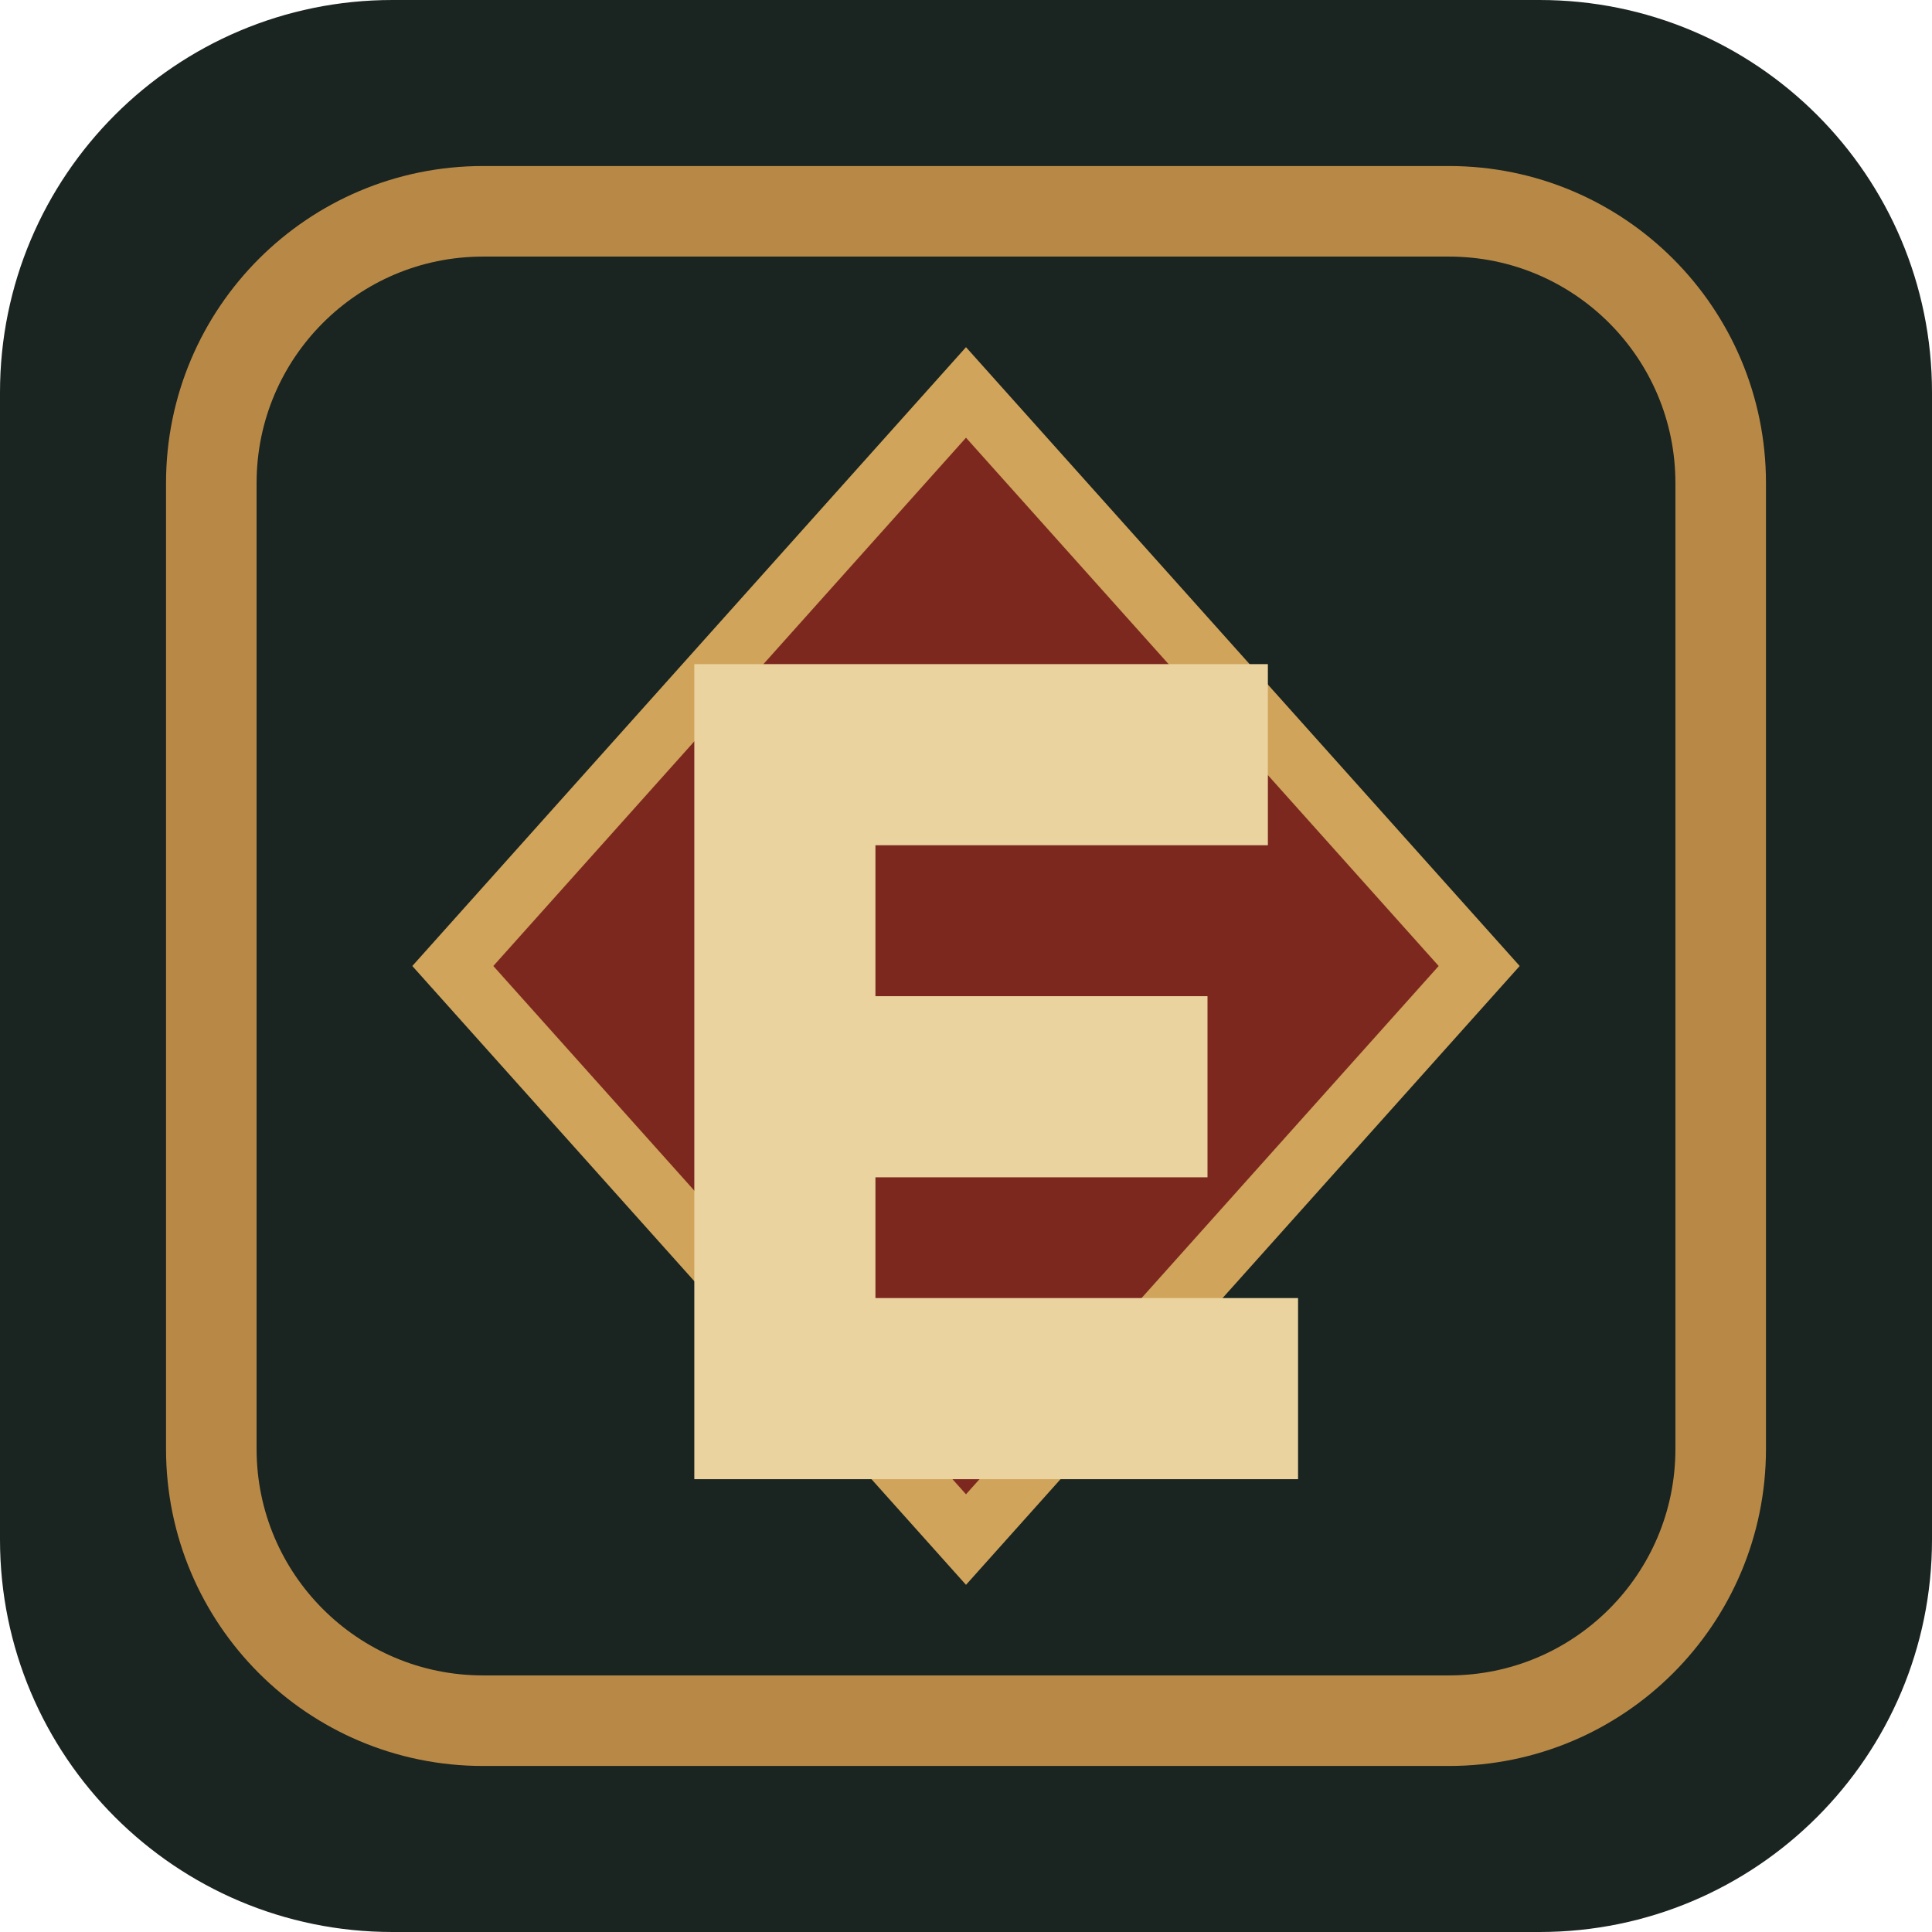
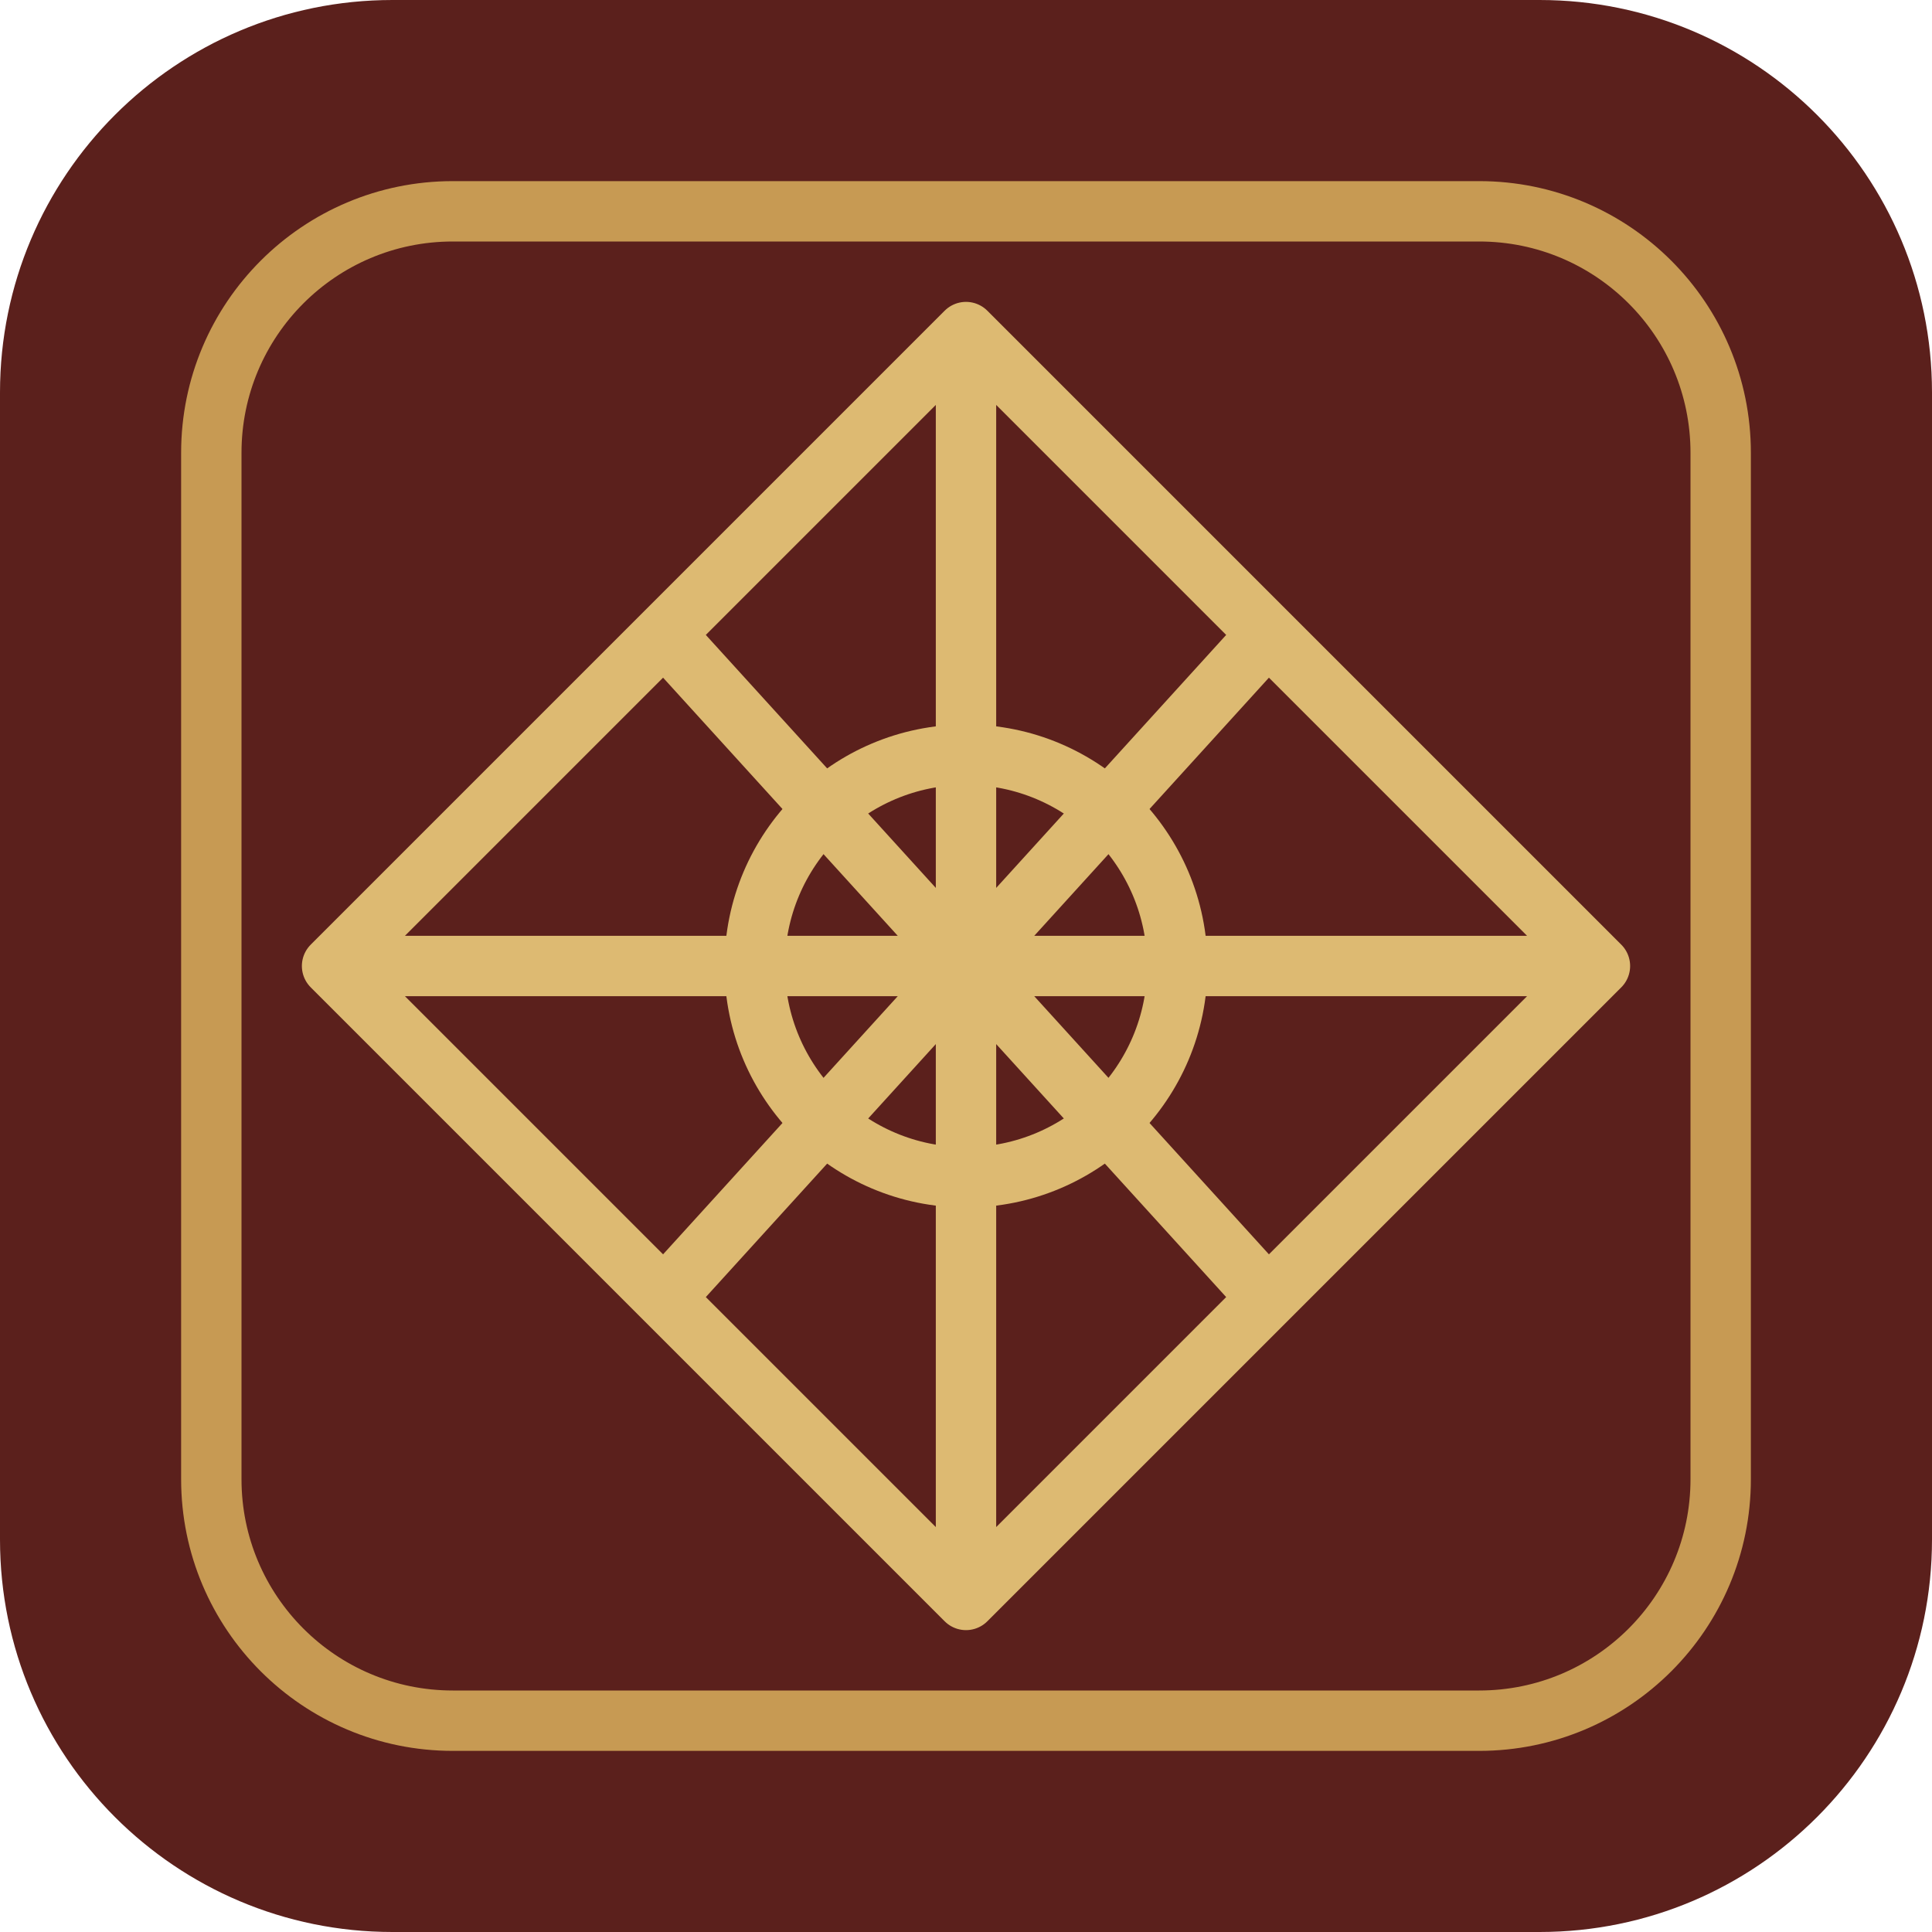
<svg xmlns="http://www.w3.org/2000/svg" viewBox="0 0 64 64">
-   <rect width="64" height="64" rx="13" fill="#1a2421" />
-   <rect x="7" y="7" width="50" height="50" rx="9" fill="none" stroke="#b88946" stroke-width="3" />
-   <path d="M32 13 49 32 32 51 15 32z" fill="#7d281f" stroke="#d0a45b" stroke-width="2" />
-   <path d="M23 22h19v6H29v5h11v6H29v4h14v6H23z" fill="#ead39f" />
+   <rect width="64" height="64" rx="13" fill="#5b201c" />
+   <rect x="7" y="7" width="50" height="50" rx="8" fill="none" stroke="#c79a53" stroke-width="2" />
+   <g fill="none" stroke="#ddba72" stroke-width="2" stroke-linecap="round" stroke-linejoin="round">
+     <path d="M32 11 42 21 53 32 42 43 32 53 22 43 11 32 22 21zM32 11v42M11 32h42M22 21l20 22M42 21 22 43" />
+     <circle cx="32" cy="32" r="7" />
+   </g>
</svg>
